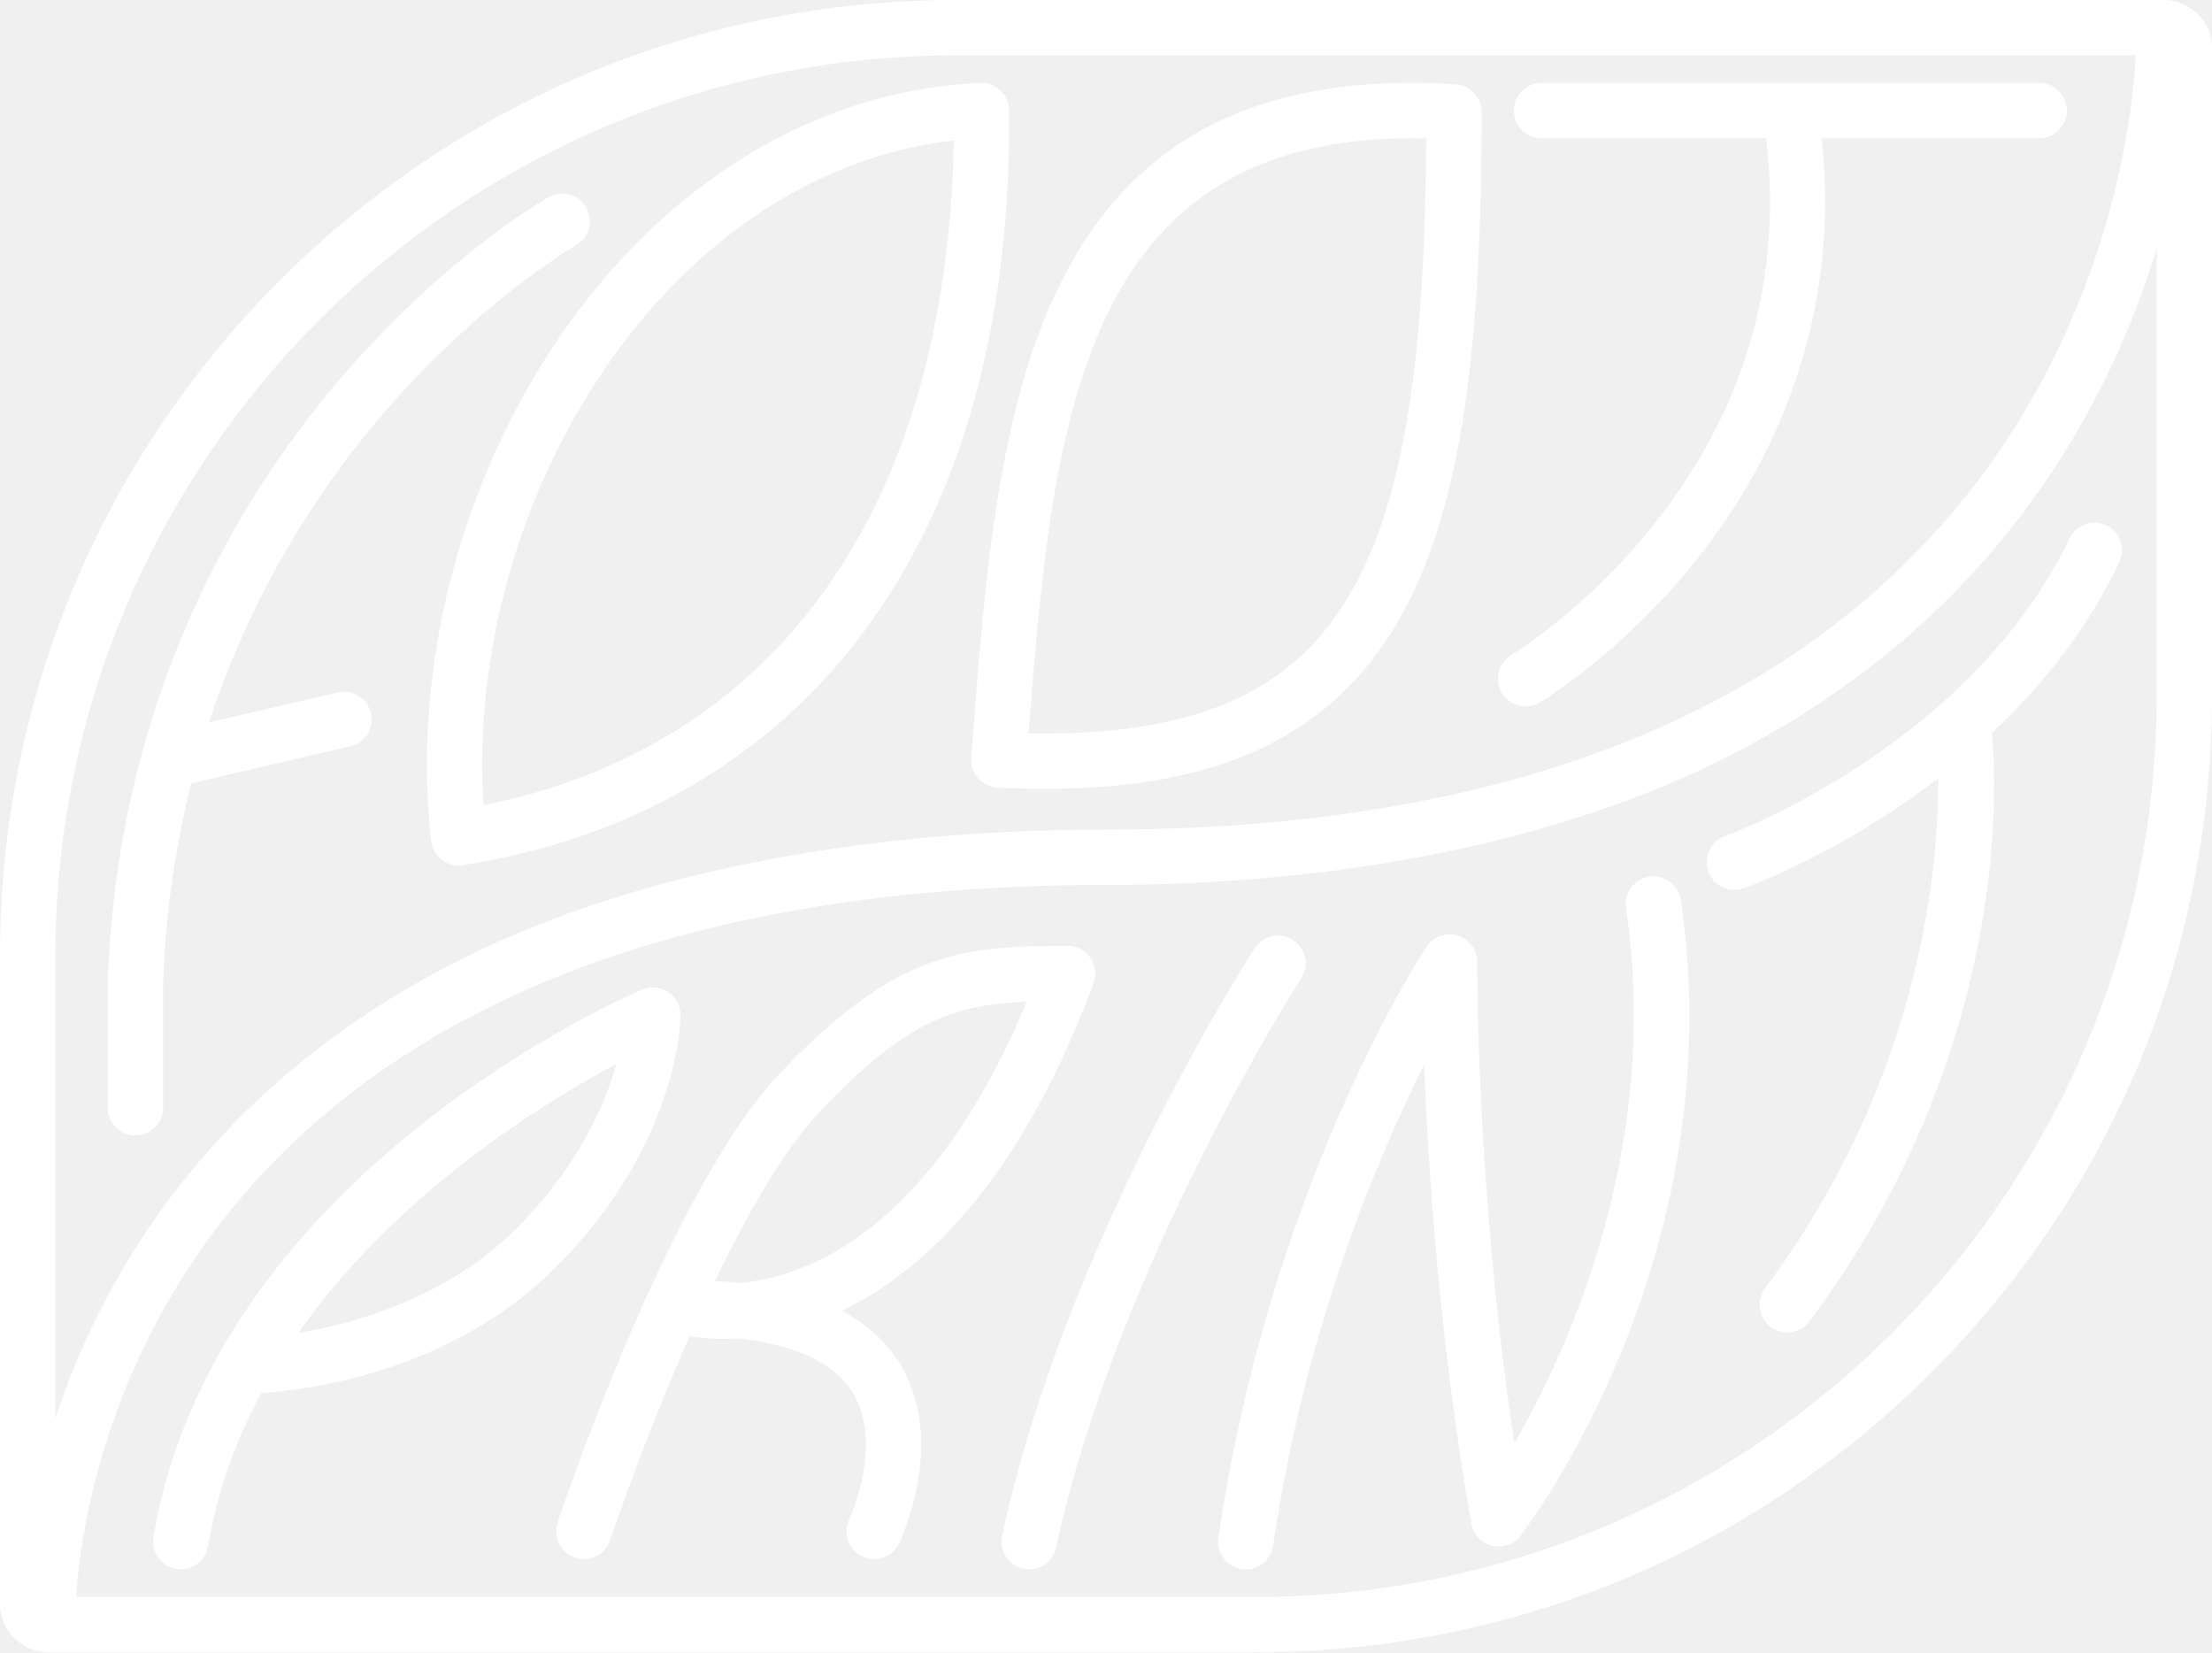
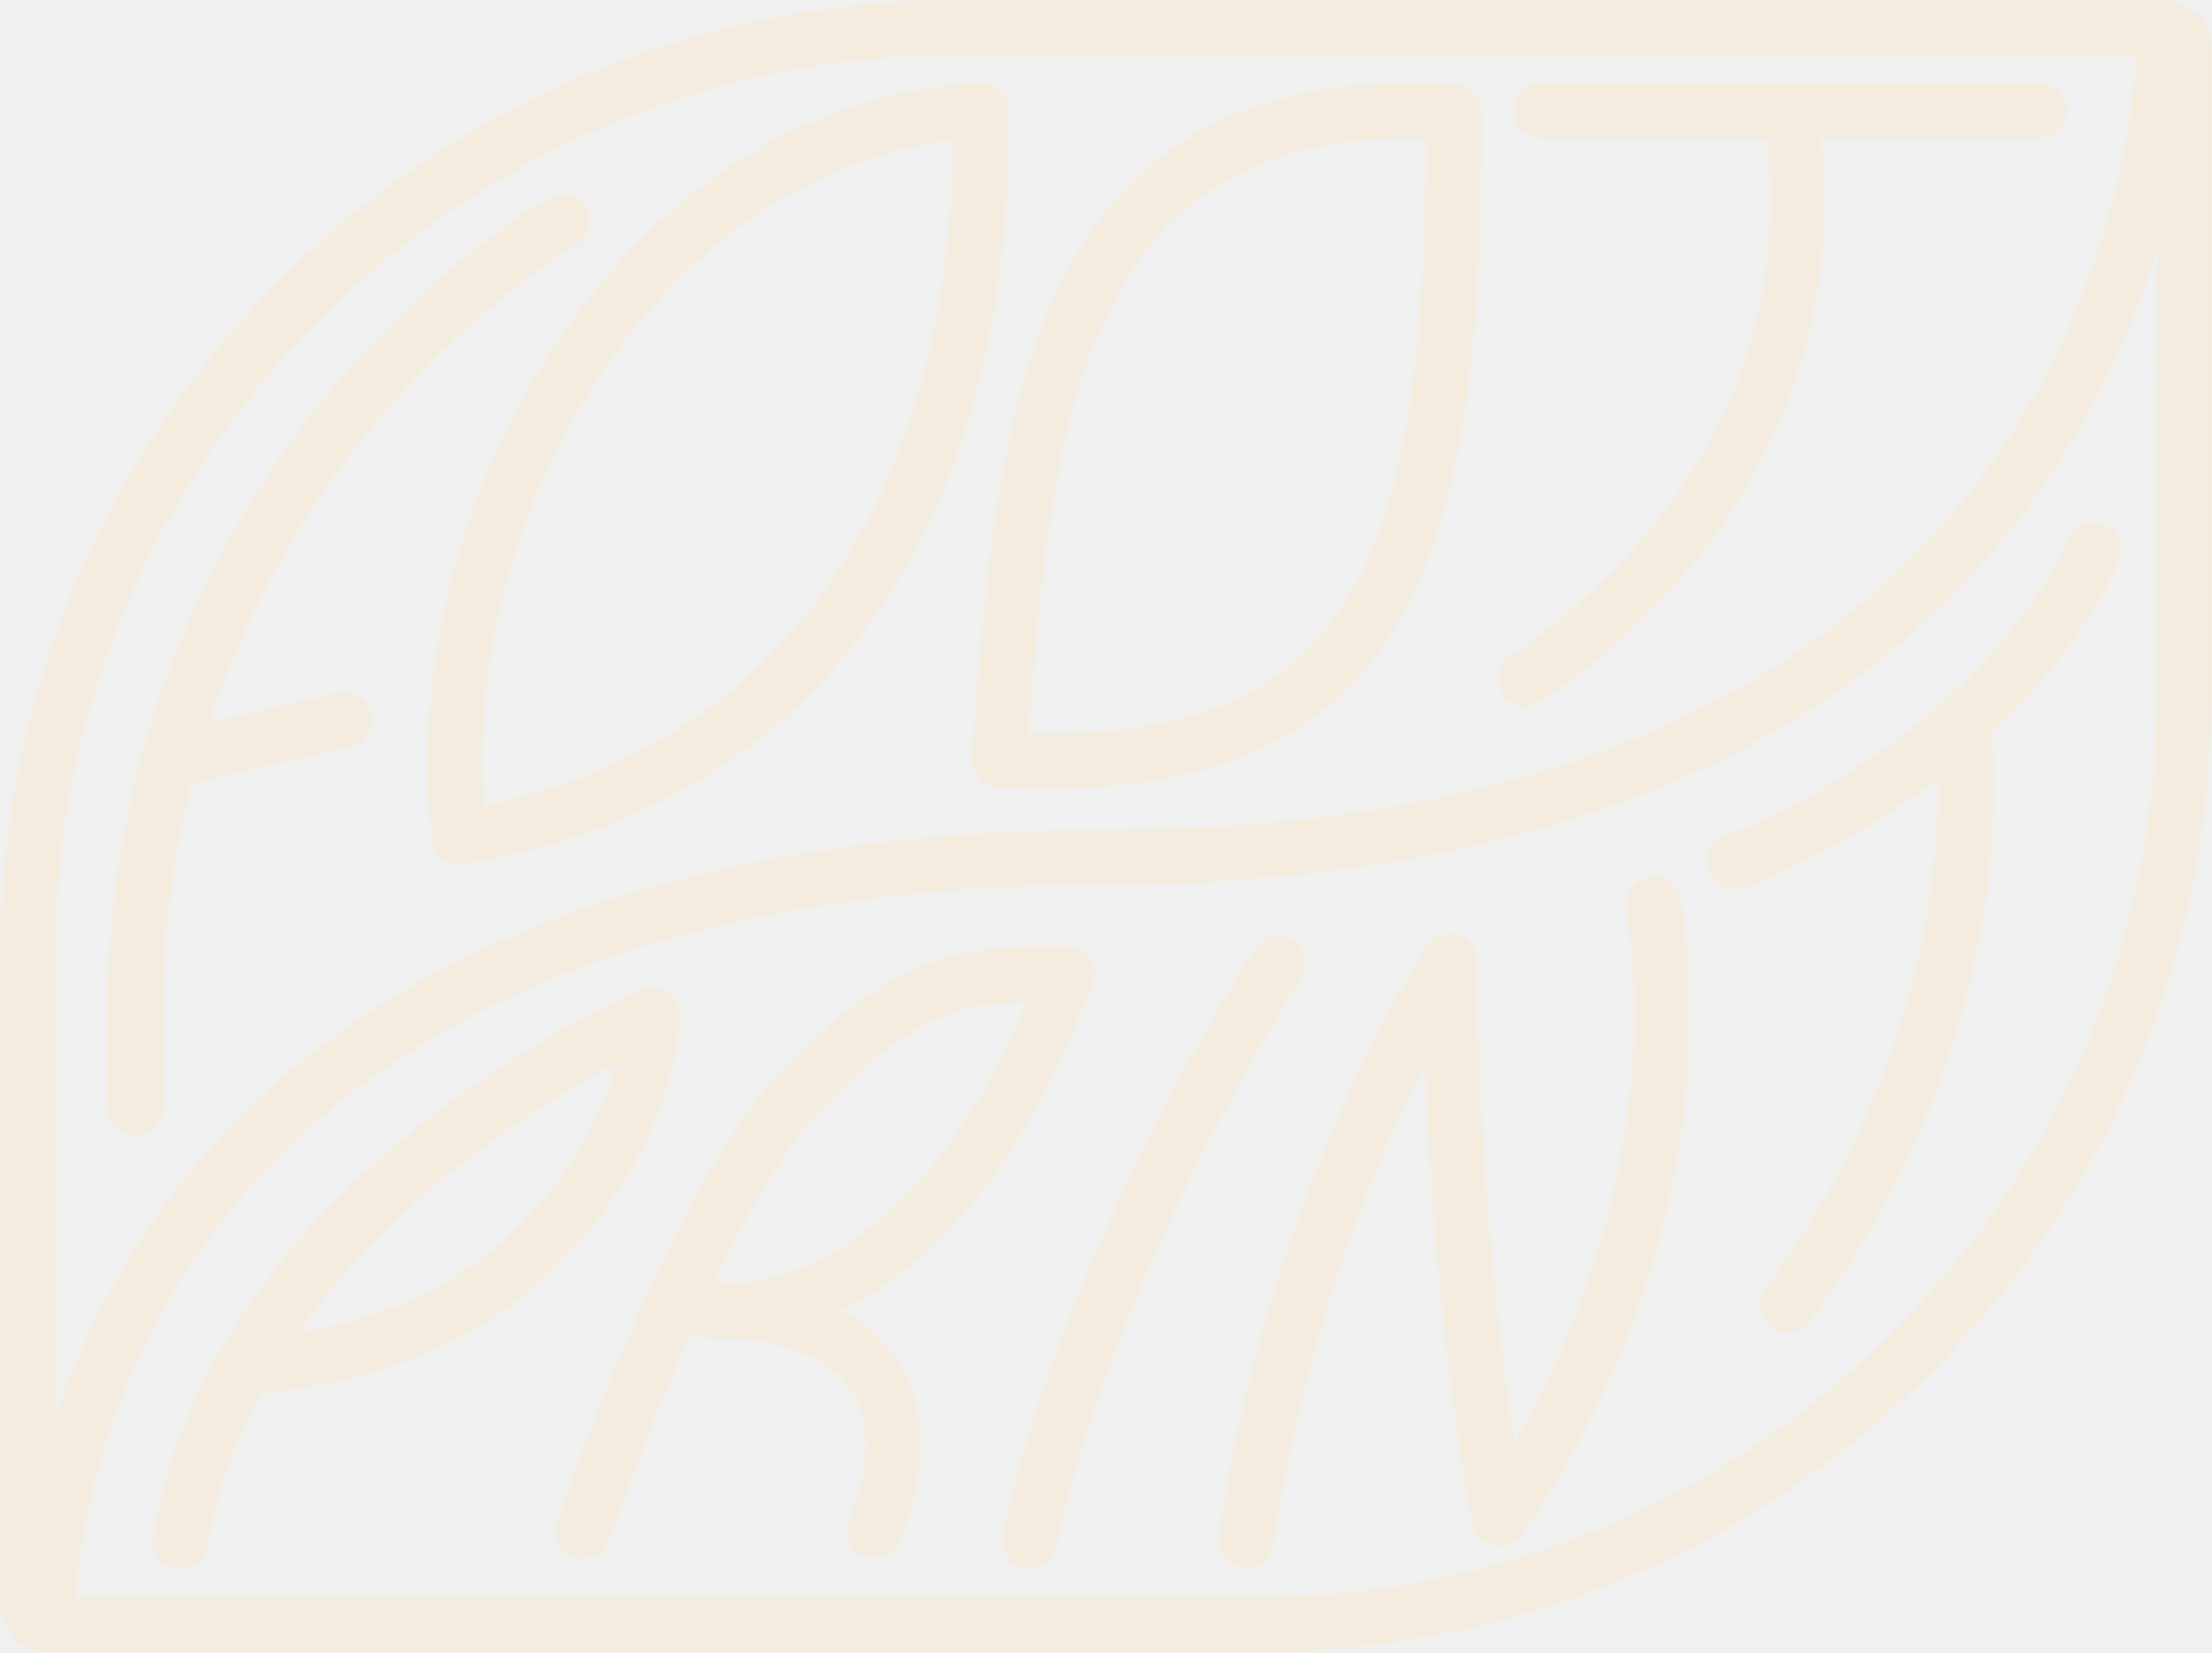
- <svg xmlns="http://www.w3.org/2000/svg" id="Layer_2" data-name="Layer 2" viewBox="0 0 320 239">
-   <defs>
-     <style>
-       .cls-1 {
-         fill: #fff;
-       }
-     </style>
-   </defs>
-   <g id="Layer_6" data-name="Layer 6">
-     <path class="cls-1" d="M313,0H138.38C101.42,0,66.67,14.39,40.53,40.52,14.39,66.66,0,101.41,0,138.38v93.62c0,3.86,3.14,7,7,7H181.62c36.97,0,71.72-14.4,97.84-40.53,26.14-26.14,40.54-60.89,40.54-97.85V7c0-3.86-3.14-7-7-7ZM8,138.38C8,66.49,66.49,8,138.38,8h170.59c-.23,5.26-2.16,30.41-18.44,55.3-10.73,16.41-25.5,29.48-43.9,38.85-23.22,11.84-52.37,17.85-86.63,17.85s-65.83,5.8-90.16,17.25c-19.66,9.25-35.46,22.18-46.98,38.43-6.44,9.11-11.42,19.01-14.86,29.54v-66.84Zm304-37.76c0,71.89-58.49,130.38-130.38,130.38H11.03c.26-5.03,2.3-28.17,18.54-50.95,10.74-15.05,25.51-27.05,43.89-35.66,23.22-10.87,52.34-16.39,86.54-16.39s65.91-6.3,90.27-18.72c19.66-10.02,35.45-24.02,46.95-41.59,6.39-9.77,11.34-20.42,14.78-31.74V100.62ZM144.76,13.1c-.78-.75-1.84-1.14-2.92-1.1-20.19,.82-39.49,10.83-54.35,28.19-18.74,21.89-28.36,53.1-25.11,81.45,.12,1.08,.68,2.07,1.55,2.73,.7,.53,1.55,.82,2.42,.82,.21,0,.42-.02,.62-.05,24.27-3.8,44.29-15.42,57.88-33.61,14.24-19.05,21.36-44.47,21.15-75.56-.01-1.09-.45-2.12-1.24-2.87ZM69.95,116.48c-1.65-25.04,7.21-51.92,23.62-71.09,12.35-14.43,27.98-23.22,44.41-25.08-.91,52.92-25.48,87.62-68.03,96.17ZM210.59,12.21c-27.98-1.81-46.72,7.64-57.24,28.88-9.02,18.19-10.9,42.9-12.71,66.79l-.13,1.75c-.09,1.08,.27,2.14,.98,2.95,.72,.81,1.73,1.3,2.81,1.35,2.36,.11,4.65,.17,6.86,.17,19.37,0,33.12-4.44,42.94-13.78,16.76-15.96,20.21-45.17,20.23-84.11,0-2.11-1.63-3.86-3.74-4Zm-22.01,82.31c-8.62,8.21-21.31,11.9-39.78,11.56,3.4-44.56,7.4-86.08,55.39-86.08,.7,0,1.41,.01,2.13,.03-.23,34.96-3.55,60.99-17.74,74.49ZM299,16c0,2.2-1.79,4-4,4h-31.45c2.88,27.19-7.66,47.48-17.32,59.94-10.99,14.17-22.99,21.37-23.5,21.67-.64,.37-1.34,.55-2.03,.55-1.37,0-2.7-.7-3.45-1.96-1.12-1.9-.49-4.35,1.41-5.48,.11-.06,11.37-6.86,21.43-19.92,12.59-16.35,17.77-34.78,15.42-54.8h-32.51c-2.21,0-4-1.8-4-4s1.79-4,4-4h72c2.21,0,4,1.79,4,4ZM96.64,143.5c-1.12-.74-2.53-.87-3.77-.35-2.52,1.08-61.87,26.85-70.67,79.18-.36,2.18,1.11,4.24,3.28,4.61,.23,.04,.45,.06,.67,.06,1.92,0,3.61-1.39,3.94-3.34,1.35-8.04,4.08-15.43,7.7-22.16,7.01-.46,27.37-3.08,42.39-17.97,18.05-17.9,18.26-35.93,18.26-36.69,0-1.35-.68-2.6-1.8-3.34Zm-22.09,34.34c-10,9.92-23.14,13.59-31.38,14.95,14.1-20.1,35.24-33.15,46.01-38.9-1.68,5.98-5.57,14.97-14.63,23.95Zm83.18-39.31c-.75-1.07-1.97-1.71-3.28-1.71-15.38,0-24.89,.85-41.58,18.39-16.01,16.82-31.55,63.07-32.21,65.03-.7,2.1,.44,4.37,2.53,5.06,.42,.14,.85,.21,1.27,.21,1.67,0,3.23-1.06,3.79-2.73,.09-.26,4.81-14.32,11.51-29.5,1.17,.21,3.67,.53,7.08,.32,8.16,.9,13.78,3.52,16.43,7.71,4.7,7.43-.35,18.3-.43,18.47-.95,1.99-.11,4.37,1.88,5.33,1.99,.96,4.38,.13,5.34-1.86,.29-.61,7.05-14.95,0-26.17-1.95-3.1-4.71-5.6-8.26-7.49,11.68-5.61,25.67-18.52,36.4-47.38,.45-1.23,.28-2.6-.47-3.68Zm-50.66,47.05c-1.18-.12-2.4-.21-3.65-.26,4.69-9.77,10.01-19.1,15.25-24.6,12.37-13.01,19.24-15.4,29.87-15.82-14,33.52-32.12,39.83-41.47,40.68Zm81.17-44.08c-.27,.41-26.71,41.73-35.45,82.34-.4,1.87-2.06,3.16-3.91,3.16-.28,0-.56-.03-.84-.09-2.16-.47-3.54-2.6-3.07-4.76,9.05-42.06,35.43-83.26,36.55-84.99,1.2-1.86,3.67-2.39,5.53-1.19,1.85,1.2,2.39,3.67,1.19,5.53Zm31.72,80.64c-.97,1.26-2.59,1.82-4.13,1.44-1.53-.38-2.7-1.63-2.98-3.19-4.59-26.11-6.24-51.17-6.82-66.39-6.99,13.97-17.32,38.62-21.86,69.58-.29,1.99-2,3.42-3.95,3.42-.19,0-.39-.02-.59-.05-2.18-.32-3.69-2.35-3.37-4.53,7.41-50.61,29.18-84.07,30.11-85.47,.97-1.48,2.81-2.13,4.5-1.62,1.7,.51,2.85,2.08,2.84,3.85-.01,.36-.17,32.62,5.36,69.6,7.94-13.75,21.23-42.9,16.17-77.43-.32-2.18,1.19-4.22,3.38-4.54,2.18-.31,4.22,1.19,4.54,3.38,7.53,51.39-21.94,90.32-23.2,91.95Zm86.63-140.8c-4.75,9.94-11.4,18.1-18.42,24.67,.82,9.4,1.98,47.04-26.4,85.1-.75,1.01-1.95,1.61-3.21,1.61-.87,0-1.69-.28-2.39-.79-1.77-1.32-2.13-3.83-.82-5.6,22.25-29.84,25.09-60.02,25.05-73.73-13.96,10.72-27.22,15.55-28.15,15.88-.44,.15-.89,.23-1.34,.23-1.64,0-3.18-1.02-3.77-2.66-.74-2.08,.35-4.37,2.43-5.11,.53-.19,35.46-13.04,49.81-43.05,.95-1.99,3.34-2.84,5.33-1.88,1.99,.95,2.84,3.34,1.88,5.33ZM83.31,35.49c-.14,.08-14.48,8.34-28.94,25.6-8.39,10.01-17.91,24.45-24.13,43.41l18.62-4.34c2.15-.5,4.3,.83,4.8,2.98s-.83,4.3-2.98,4.81l-23.01,5.36c-2.21,8.75-3.69,18.35-4.08,28.8v18.13c0,2.2-1.79,4-4,4s-4-1.8-4-4v-18.35c1.5-40.76,18.7-69.38,32.87-86.21,15.37-18.26,30.28-26.8,30.91-27.15,1.92-1.09,4.36-.42,5.45,1.51,1.09,1.92,.41,4.36-1.51,5.45Z" />
+ <svg xmlns="http://www.w3.org/2000/svg" version="1.1" id="Layer_2_00000072251081596801923770000012538766500681981350_" x="0px" y="0px" viewBox="0 0 320 239" style="enable-background:new 0 0 320 239;" xml:space="preserve">
+   <style type="text/css">
+ 	.st0{fill:#F4EDDF;}
+ </style>
+   <g id="Layer_6">
+     <path class="st0" d="M313,0H138.4c-37,0-71.7,14.4-97.9,40.5C14.4,66.7,0,101.4,0,138.4V232c0,3.9,3.1,7,7,7h174.6   c37,0,71.7-14.4,97.8-40.5c26.1-26.1,40.5-60.9,40.5-97.8V7C320,3.1,316.9,0,313,0z M8,138.4C8,66.5,66.5,8,138.4,8H309   c-0.2,5.3-2.2,30.4-18.4,55.3c-10.7,16.4-25.5,29.5-43.9,38.8C223.4,114,194.3,120,160,120s-65.8,5.8-90.2,17.3   c-19.7,9.2-35.5,22.2-47,38.4c-6.4,9.1-11.4,19-14.9,29.5C8,205.2,8,138.4,8,138.4z M312,100.6c0,71.9-58.5,130.4-130.4,130.4H11   c0.3-5,2.3-28.2,18.5-50.9C40.3,165,55.1,153,73.5,144.4C96.7,133.5,125.8,128,160,128s65.9-6.3,90.3-18.7c19.7-10,35.5-24,47-41.6   c6.4-9.8,11.3-20.4,14.8-31.7C312,36,312,100.6,312,100.6z M144.8,13.1c-0.8-0.8-1.8-1.1-2.9-1.1c-20.2,0.8-39.5,10.8-54.3,28.2   c-18.7,21.9-28.4,53.1-25.1,81.4c0.1,1.1,0.7,2.1,1.5,2.7c0.7,0.5,1.5,0.8,2.4,0.8c0.2,0,0.4,0,0.6-0.1   c24.3-3.8,44.3-15.4,57.9-33.6C139.1,72.5,146.2,47.1,146,16C146,14.9,145.6,13.9,144.8,13.1z M69.9,116.5   c-1.7-25,7.2-51.9,23.6-71.1c12.3-14.4,28-23.2,44.4-25.1C137.1,73.2,112.5,107.9,69.9,116.5z M210.6,12.2   c-28-1.8-46.7,7.6-57.2,28.9c-9,18.2-10.9,42.9-12.7,66.8l-0.1,1.8c-0.1,1.1,0.3,2.1,1,2.9c0.7,0.8,1.7,1.3,2.8,1.3   c2.4,0.1,4.6,0.2,6.9,0.2c19.4,0,33.1-4.4,42.9-13.8c16.8-16,20.2-45.2,20.2-84.1C214.3,14.1,212.7,12.3,210.6,12.2L210.6,12.2z    M188.6,94.5c-8.6,8.2-21.3,11.9-39.8,11.6c3.4-44.6,7.4-86.1,55.4-86.1c0.7,0,1.4,0,2.1,0C206.1,55,202.8,81,188.6,94.5z M299,16   c0,2.2-1.8,4-4,4h-31.5c2.9,27.2-7.7,47.5-17.3,59.9c-11,14.2-23,21.4-23.5,21.7c-0.6,0.4-1.3,0.6-2,0.6c-1.4,0-2.7-0.7-3.4-2   c-1.1-1.9-0.5-4.3,1.4-5.5c0.1-0.1,11.4-6.9,21.4-19.9C252.7,58.5,257.9,40,255.5,20H223c-2.2,0-4-1.8-4-4s1.8-4,4-4h72   C297.2,12,299,13.8,299,16z M96.6,143.5c-1.1-0.7-2.5-0.9-3.8-0.4c-2.5,1.1-61.9,26.9-70.7,79.2c-0.4,2.2,1.1,4.2,3.3,4.6   c0.2,0,0.5,0.1,0.7,0.1c1.9,0,3.6-1.4,3.9-3.3c1.4-8,4.1-15.4,7.7-22.2c7-0.5,27.4-3.1,42.4-18c18.1-17.9,18.3-35.9,18.3-36.7   C98.4,145.5,97.8,144.2,96.6,143.5L96.6,143.5z M74.6,177.8c-10,9.9-23.1,13.6-31.4,14.9c14.1-20.1,35.2-33.2,46-38.9   C87.5,159.9,83.6,168.9,74.6,177.8L74.6,177.8z M157.7,138.5c-0.8-1.1-2-1.7-3.3-1.7c-15.4,0-24.9,0.9-41.6,18.4   c-16,16.8-31.6,63.1-32.2,65c-0.7,2.1,0.4,4.4,2.5,5.1c0.4,0.1,0.8,0.2,1.3,0.2c1.7,0,3.2-1.1,3.8-2.7c0.1-0.3,4.8-14.3,11.5-29.5   c1.2,0.2,3.7,0.5,7.1,0.3c8.2,0.9,13.8,3.5,16.4,7.7c4.7,7.4-0.3,18.3-0.4,18.5c-0.9,2-0.1,4.4,1.9,5.3s4.4,0.1,5.3-1.9   c0.3-0.6,7.1-14.9,0-26.2c-1.9-3.1-4.7-5.6-8.3-7.5c11.7-5.6,25.7-18.5,36.4-47.4C158.7,141,158.5,139.6,157.7,138.5L157.7,138.5z    M107.1,185.6c-1.2-0.1-2.4-0.2-3.7-0.3c4.7-9.8,10-19.1,15.2-24.6c12.4-13,19.2-15.4,29.9-15.8   C134.5,178.4,116.4,184.7,107.1,185.6L107.1,185.6z M188.2,141.5c-0.3,0.4-26.7,41.7-35.4,82.3c-0.4,1.9-2.1,3.2-3.9,3.2   c-0.3,0-0.6,0-0.8-0.1c-2.2-0.5-3.5-2.6-3.1-4.8c9.1-42.1,35.4-83.3,36.6-85c1.2-1.9,3.7-2.4,5.5-1.2   C188.9,137.2,189.4,139.6,188.2,141.5z M220,222.1c-1,1.3-2.6,1.8-4.1,1.4c-1.5-0.4-2.7-1.6-3-3.2c-4.6-26.1-6.2-51.2-6.8-66.4   c-7,14-17.3,38.6-21.9,69.6c-0.3,2-2,3.4-3.9,3.4c-0.2,0-0.4,0-0.6-0.1c-2.2-0.3-3.7-2.4-3.4-4.5c7.4-50.6,29.2-84.1,30.1-85.5   c1-1.5,2.8-2.1,4.5-1.6c1.7,0.5,2.9,2.1,2.8,3.9c0,0.4-0.2,32.6,5.4,69.6c7.9-13.8,21.2-42.9,16.2-77.4c-0.3-2.2,1.2-4.2,3.4-4.5   c2.2-0.3,4.2,1.2,4.5,3.4C250.7,181.6,221.2,220.5,220,222.1z M306.6,81.3c-4.8,9.9-11.4,18.1-18.4,24.7c0.8,9.4,2,47-26.4,85.1   c-0.8,1-2,1.6-3.2,1.6c-0.9,0-1.7-0.3-2.4-0.8c-1.8-1.3-2.1-3.8-0.8-5.6c22.2-29.8,25.1-60,25-73.7c-14,10.7-27.2,15.5-28.1,15.9   c-0.4,0.1-0.9,0.2-1.3,0.2c-1.6,0-3.2-1-3.8-2.7c-0.7-2.1,0.4-4.4,2.4-5.1c0.5-0.2,35.5-13,49.8-43.1c1-2,3.3-2.8,5.3-1.9   C306.7,77,307.5,79.3,306.6,81.3L306.6,81.3z M83.3,35.5c-0.1,0.1-14.5,8.3-28.9,25.6c-8.4,10-17.9,24.5-24.1,43.4l18.6-4.3   c2.2-0.5,4.3,0.8,4.8,3s-0.8,4.3-3,4.8l-23,5.4c-2.2,8.8-3.7,18.3-4.1,28.8v18.1c0,2.2-1.8,4-4,4s-4-1.8-4-4v-18.4   c1.5-40.8,18.7-69.4,32.9-86.2c15.4-18.3,30.3-26.8,30.9-27.1c1.9-1.1,4.4-0.4,5.4,1.5C85.9,32,85.2,34.4,83.3,35.5z" />
  </g>
</svg>
